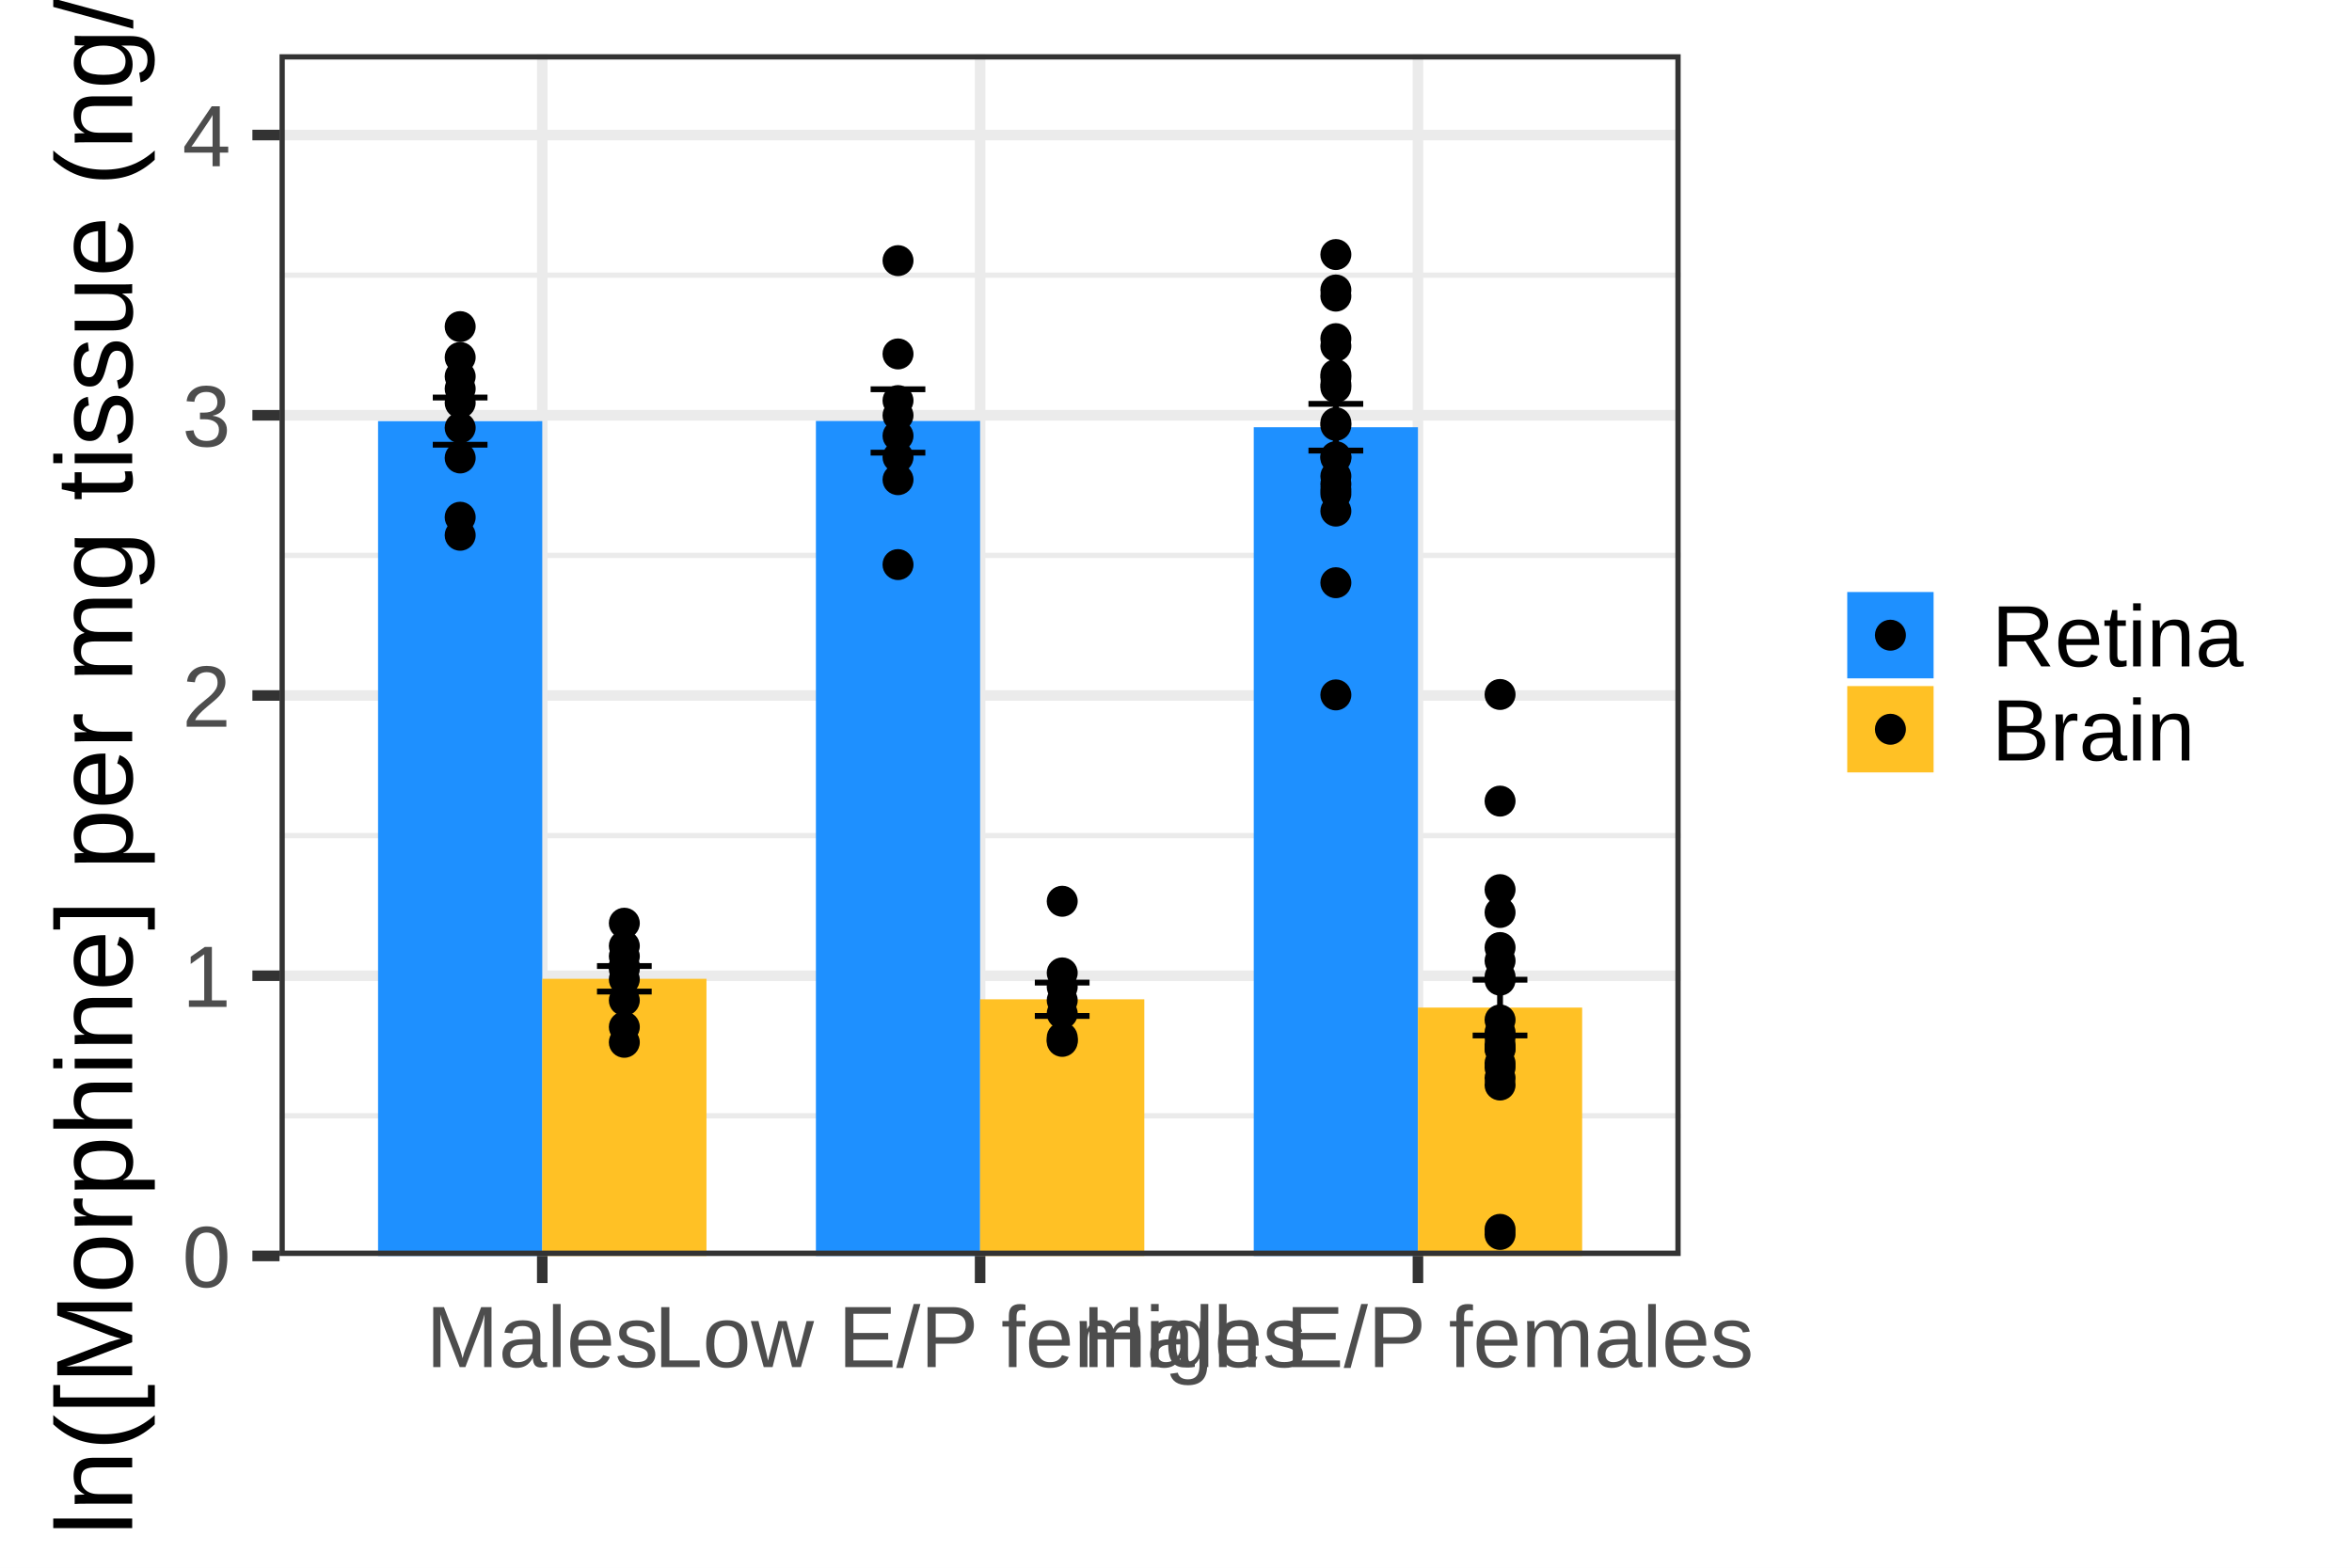
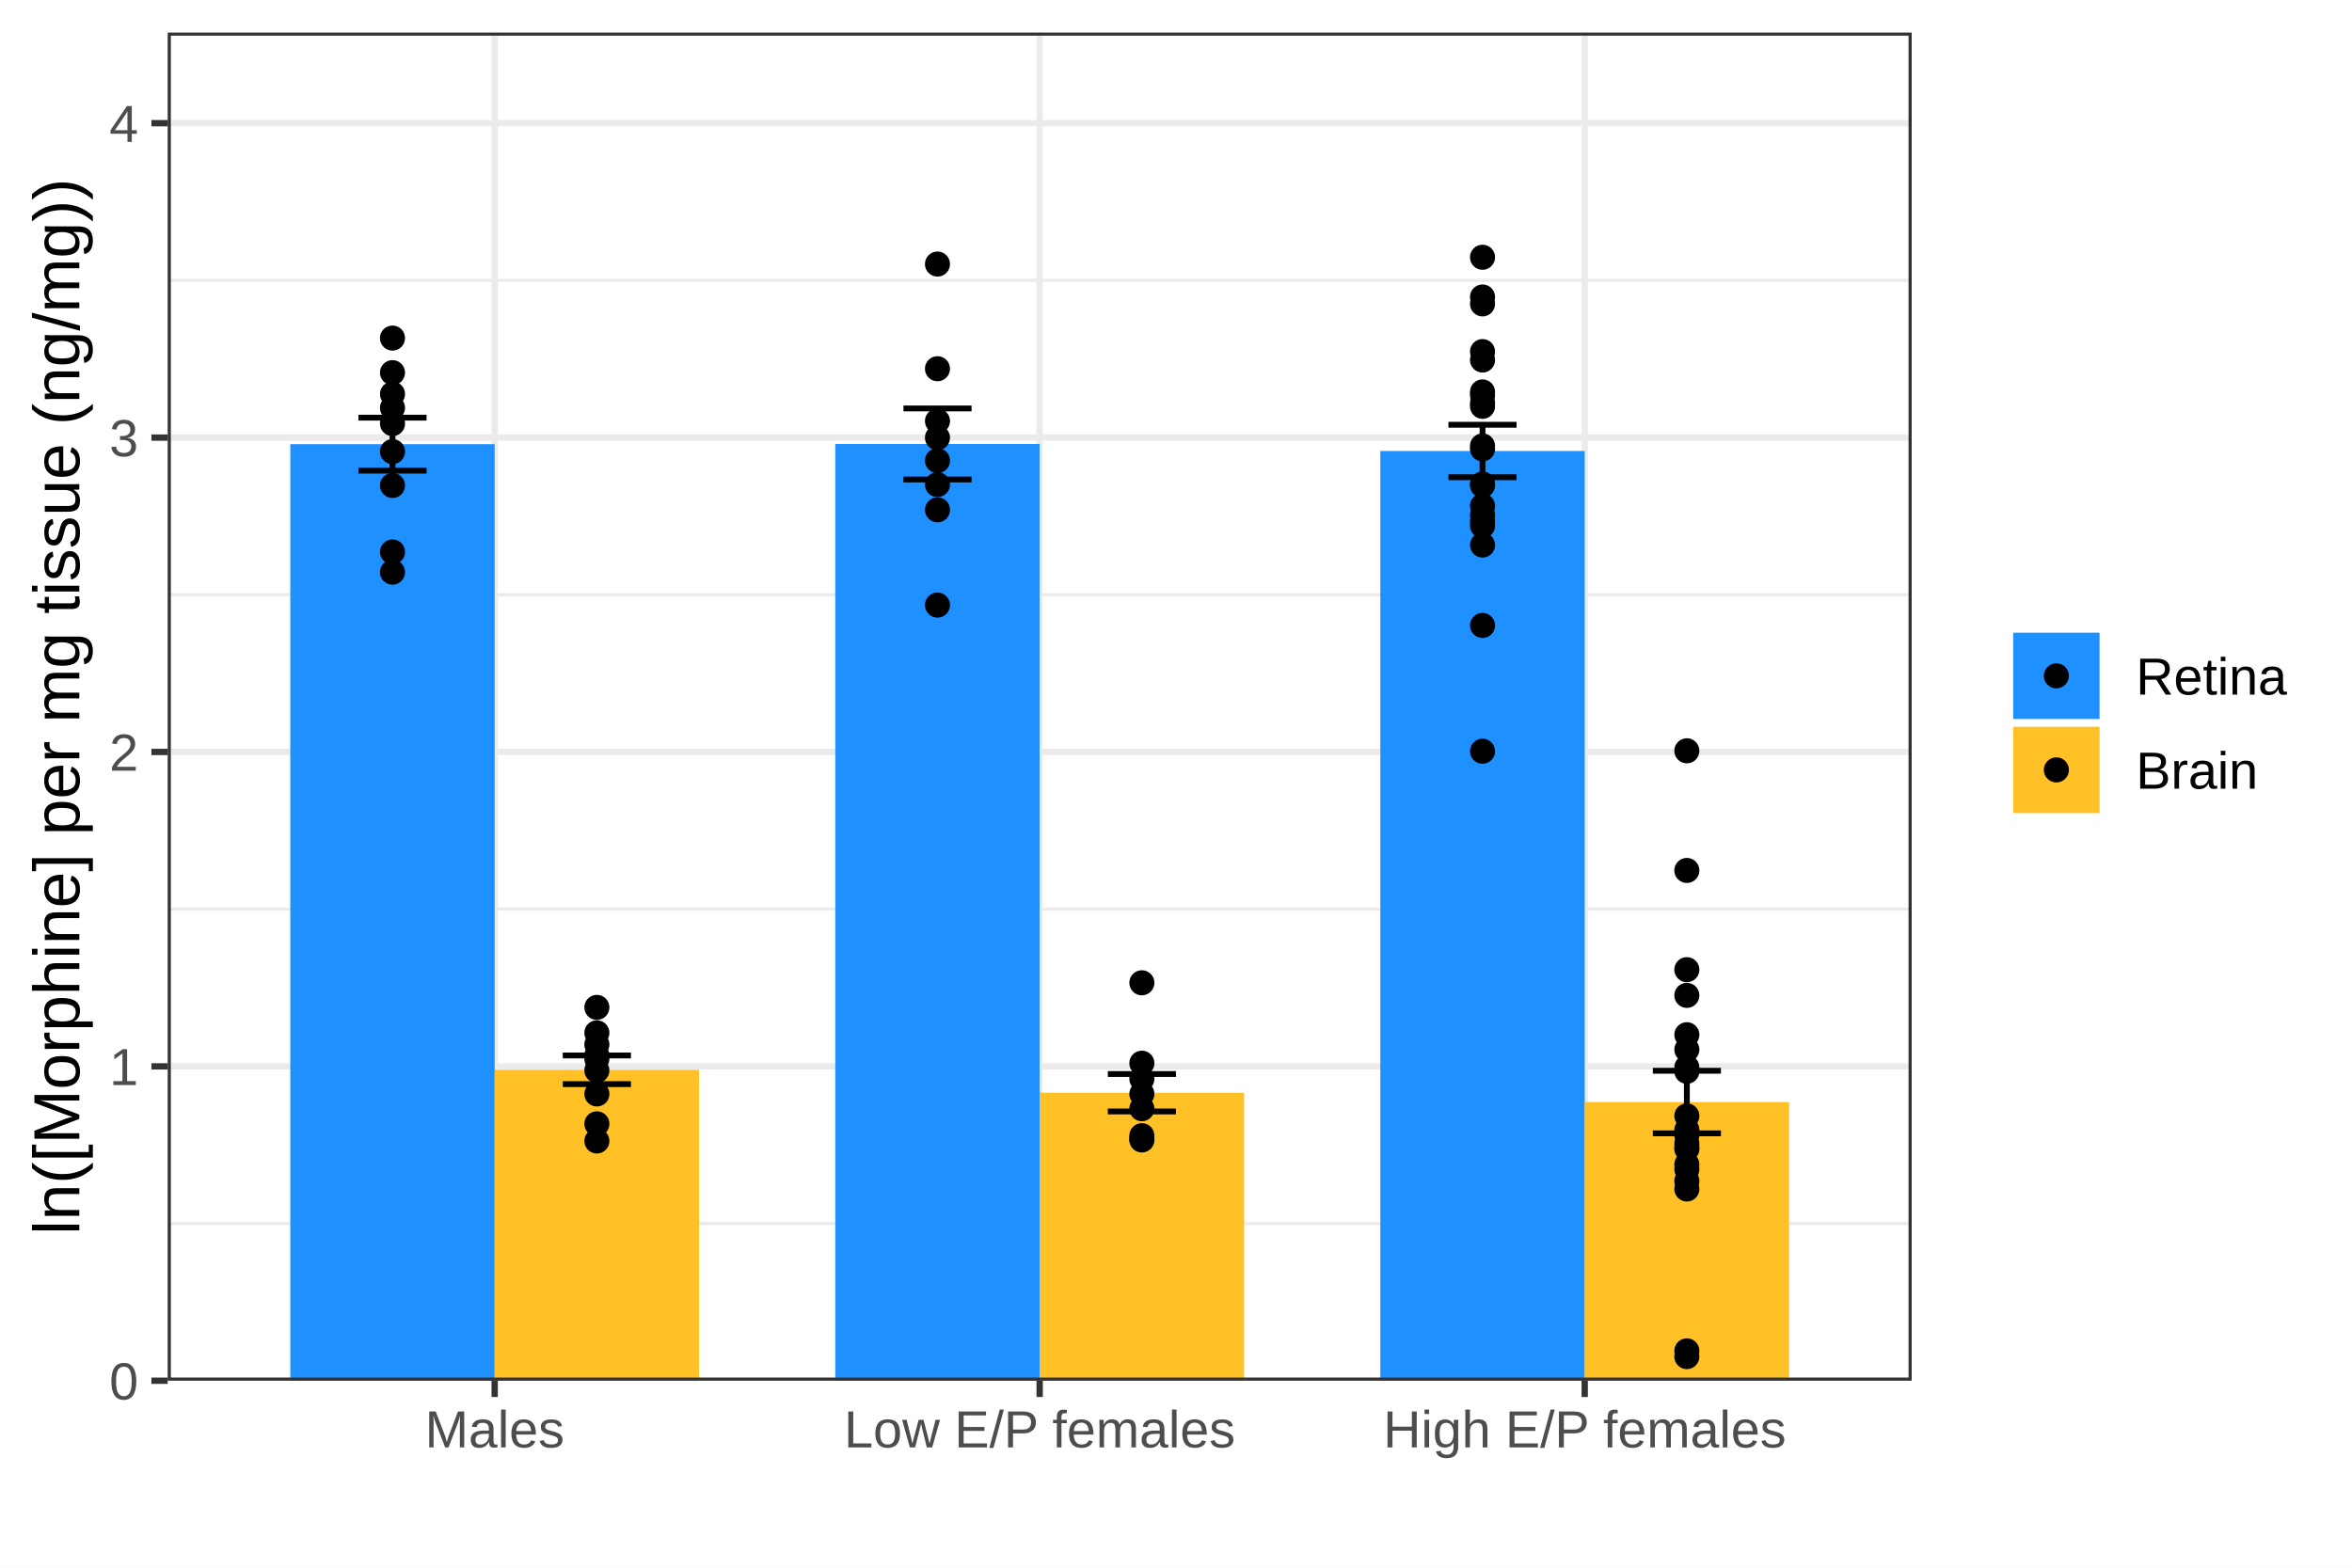
<svg xmlns="http://www.w3.org/2000/svg" class="svglite" width="432.00pt" height="288.00pt" viewBox="0 0 432.00 288.00">
  <defs>
    <style type="text/css">
    .svglite line, .svglite polyline, .svglite polygon, .svglite path, .svglite rect, .svglite circle {
      fill: none;
      stroke: #000000;
      stroke-linecap: round;
      stroke-linejoin: round;
      stroke-miterlimit: 10.00;
    }
  </style>
  </defs>
  <rect width="100%" height="100%" style="stroke: none; fill: #FFFFFF;" />
  <defs>
    <clipPath id="cpMC4wMHw0MzIuMDB8MC4wMHwyODguMDA=">
      <rect x="0.00" y="0.00" width="432.00" height="288.00" />
    </clipPath>
  </defs>
  <g clip-path="url(#cpMC4wMHw0MzIuMDB8MC4wMHwyODguMDA=)">
-     <rect x="0.00" y="0.00" width="432.00" height="288.00" style="stroke-width: 1.94; stroke: #FFFFFF; fill: #FFFFFF;" />
+     <rect x="0" y="0.00" width="432.00" height="288.00" style="stroke-width: 1.16; stroke: #FFFFFF; fill: #FFFFFF;" />
  </g>
  <defs>
-     <clipPath id="cpNTEuMzR8MzA4LjY5fDkuOTZ8MjMwLjcz">
-       <rect x="51.34" y="9.96" width="257.35" height="220.77" />
+     <clipPath id="cpMzAuODB8MzUxLjEzfDUuOTh8MjUzLjY1">
+       <rect x="30.80" y="5.98" width="320.33" height="247.67" />
    </clipPath>
  </defs>
-   <g clip-path="url(#cpNTEuMzR8MzA4LjY5fDkuOTZ8MjMwLjcz)">
-     <rect x="51.34" y="9.96" width="257.35" height="220.77" style="stroke-width: 1.94; stroke: none; fill: #FFFFFF;" />
-     <polyline points="51.34,204.99 308.69,204.99 " style="stroke-width: 0.97; stroke: #EBEBEB; stroke-linecap: butt;" />
-     <polyline points="51.34,153.51 308.69,153.51 " style="stroke-width: 0.97; stroke: #EBEBEB; stroke-linecap: butt;" />
-     <polyline points="51.34,102.03 308.69,102.03 " style="stroke-width: 0.97; stroke: #EBEBEB; stroke-linecap: butt;" />
-     <polyline points="51.34,50.55 308.69,50.55 " style="stroke-width: 0.97; stroke: #EBEBEB; stroke-linecap: butt;" />
-     <polyline points="51.34,230.73 308.69,230.73 " style="stroke-width: 1.94; stroke: #EBEBEB; stroke-linecap: butt;" />
-     <polyline points="51.34,179.25 308.69,179.25 " style="stroke-width: 1.94; stroke: #EBEBEB; stroke-linecap: butt;" />
-     <polyline points="51.34,127.77 308.69,127.77 " style="stroke-width: 1.94; stroke: #EBEBEB; stroke-linecap: butt;" />
-     <polyline points="51.34,76.29 308.69,76.29 " style="stroke-width: 1.94; stroke: #EBEBEB; stroke-linecap: butt;" />
-     <polyline points="51.34,24.81 308.69,24.81 " style="stroke-width: 1.94; stroke: #EBEBEB; stroke-linecap: butt;" />
-     <polyline points="99.60,230.73 99.60,9.96 " style="stroke-width: 1.94; stroke: #EBEBEB; stroke-linecap: butt;" />
-     <polyline points="180.02,230.73 180.02,9.96 " style="stroke-width: 1.94; stroke: #EBEBEB; stroke-linecap: butt;" />
-     <polyline points="260.44,230.73 260.44,9.96 " style="stroke-width: 1.94; stroke: #EBEBEB; stroke-linecap: butt;" />
-     <rect x="69.44" y="77.37" width="30.16" height="153.37" style="stroke-width: 1.07; stroke: none; stroke-linecap: square; stroke-linejoin: miter; fill: #1E90FF;" />
-     <rect x="149.86" y="77.33" width="30.16" height="153.40" style="stroke-width: 1.07; stroke: none; stroke-linecap: square; stroke-linejoin: miter; fill: #1E90FF;" />
-     <rect x="230.28" y="78.48" width="30.16" height="152.25" style="stroke-width: 1.07; stroke: none; stroke-linecap: square; stroke-linejoin: miter; fill: #1E90FF;" />
-     <rect x="99.60" y="179.82" width="30.16" height="50.92" style="stroke-width: 1.07; stroke: none; stroke-linecap: square; stroke-linejoin: miter; fill: #FFC125;" />
-     <rect x="180.02" y="183.58" width="30.16" height="47.16" style="stroke-width: 1.07; stroke: none; stroke-linecap: square; stroke-linejoin: miter; fill: #FFC125;" />
-     <rect x="260.44" y="185.10" width="30.16" height="45.63" style="stroke-width: 1.07; stroke: none; stroke-linecap: square; stroke-linejoin: miter; fill: #FFC125;" />
-     <polyline points="79.49,73.03 89.54,73.03 " style="stroke-width: 1.07; stroke-linecap: butt;" />
-     <polyline points="84.52,73.03 84.52,81.70 " style="stroke-width: 1.07; stroke-linecap: butt;" />
-     <polyline points="79.49,81.70 89.54,81.70 " style="stroke-width: 1.07; stroke-linecap: butt;" />
-     <polyline points="159.91,71.51 169.96,71.51 " style="stroke-width: 1.07; stroke-linecap: butt;" />
-     <polyline points="164.94,71.51 164.94,83.16 " style="stroke-width: 1.07; stroke-linecap: butt;" />
-     <polyline points="159.91,83.16 169.96,83.16 " style="stroke-width: 1.07; stroke-linecap: butt;" />
-     <polyline points="240.33,74.19 250.39,74.19 " style="stroke-width: 1.07; stroke-linecap: butt;" />
-     <polyline points="245.36,74.19 245.36,82.78 " style="stroke-width: 1.07; stroke-linecap: butt;" />
-     <polyline points="240.33,82.78 250.39,82.78 " style="stroke-width: 1.07; stroke-linecap: butt;" />
-     <polyline points="109.65,177.47 119.70,177.47 " style="stroke-width: 1.07; stroke-linecap: butt;" />
-     <polyline points="114.67,177.47 114.67,182.16 " style="stroke-width: 1.07; stroke-linecap: butt;" />
-     <polyline points="109.65,182.16 119.70,182.16 " style="stroke-width: 1.07; stroke-linecap: butt;" />
-     <polyline points="190.07,180.51 200.12,180.51 " style="stroke-width: 1.07; stroke-linecap: butt;" />
-     <polyline points="195.10,180.51 195.10,186.64 " style="stroke-width: 1.07; stroke-linecap: butt;" />
-     <polyline points="190.07,186.64 200.12,186.64 " style="stroke-width: 1.07; stroke-linecap: butt;" />
-     <polyline points="270.49,179.98 280.54,179.98 " style="stroke-width: 1.07; stroke-linecap: butt;" />
-     <polyline points="275.52,179.98 275.52,190.23 " style="stroke-width: 1.07; stroke-linecap: butt;" />
-     <polyline points="270.49,190.23 280.54,190.23 " style="stroke-width: 1.07; stroke-linecap: butt;" />
-     <circle cx="114.67" cy="177.44" r="2.49" style="stroke-width: 0.71; fill: #000000;" />
-     <circle cx="114.67" cy="191.48" r="2.49" style="stroke-width: 0.71; fill: #000000;" />
-     <circle cx="114.67" cy="179.92" r="2.49" style="stroke-width: 0.71; fill: #000000;" />
-     <circle cx="114.67" cy="169.60" r="2.49" style="stroke-width: 0.71; fill: #000000;" />
-     <circle cx="114.67" cy="178.02" r="2.49" style="stroke-width: 0.71; fill: #000000;" />
-     <circle cx="114.67" cy="183.78" r="2.49" style="stroke-width: 0.71; fill: #000000;" />
-     <circle cx="114.67" cy="175.67" r="2.49" style="stroke-width: 0.71; fill: #000000;" />
-     <circle cx="114.67" cy="173.77" r="2.49" style="stroke-width: 0.71; fill: #000000;" />
-     <circle cx="114.67" cy="188.66" r="2.49" style="stroke-width: 0.71; fill: #000000;" />
-     <circle cx="275.52" cy="191.90" r="2.49" style="stroke-width: 0.71; fill: #000000;" />
-     <circle cx="195.10" cy="191.12" r="2.49" style="stroke-width: 0.71; fill: #000000;" />
-     <circle cx="275.52" cy="225.84" r="2.49" style="stroke-width: 0.71; fill: #000000;" />
-     <circle cx="195.10" cy="181.30" r="2.49" style="stroke-width: 0.71; fill: #000000;" />
-     <circle cx="275.52" cy="187.37" r="2.49" style="stroke-width: 0.71; fill: #000000;" />
-     <circle cx="195.10" cy="191.31" r="2.49" style="stroke-width: 0.71; fill: #000000;" />
-     <circle cx="275.52" cy="147.17" r="2.49" style="stroke-width: 0.71; fill: #000000;" />
-     <circle cx="275.52" cy="196.11" r="2.49" style="stroke-width: 0.71; fill: #000000;" />
-     <circle cx="275.52" cy="127.58" r="2.49" style="stroke-width: 0.71; fill: #000000;" />
-     <circle cx="275.52" cy="199.33" r="2.49" style="stroke-width: 0.71; fill: #000000;" />
-     <circle cx="275.52" cy="190.50" r="2.49" style="stroke-width: 0.71; fill: #000000;" />
-     <circle cx="275.52" cy="198.04" r="2.49" style="stroke-width: 0.71; fill: #000000;" />
-     <circle cx="275.52" cy="180.06" r="2.49" style="stroke-width: 0.71; fill: #000000;" />
-     <circle cx="275.52" cy="226.78" r="2.49" style="stroke-width: 0.71; fill: #000000;" />
-     <circle cx="275.52" cy="163.43" r="2.49" style="stroke-width: 0.71; fill: #000000;" />
-     <circle cx="275.52" cy="176.51" r="2.49" style="stroke-width: 0.71; fill: #000000;" />
-     <circle cx="275.52" cy="195.31" r="2.49" style="stroke-width: 0.71; fill: #000000;" />
-     <circle cx="275.52" cy="167.63" r="2.49" style="stroke-width: 0.71; fill: #000000;" />
-     <circle cx="275.52" cy="179.42" r="2.49" style="stroke-width: 0.71; fill: #000000;" />
-     <circle cx="275.52" cy="189.66" r="2.49" style="stroke-width: 0.71; fill: #000000;" />
-     <circle cx="195.10" cy="186.19" r="2.49" style="stroke-width: 0.71; fill: #000000;" />
-     <circle cx="195.10" cy="165.57" r="2.49" style="stroke-width: 0.71; fill: #000000;" />
-     <circle cx="195.10" cy="190.61" r="2.49" style="stroke-width: 0.71; fill: #000000;" />
-     <circle cx="275.52" cy="192.77" r="2.49" style="stroke-width: 0.71; fill: #000000;" />
-     <circle cx="275.52" cy="174.07" r="2.49" style="stroke-width: 0.71; fill: #000000;" />
-     <circle cx="195.10" cy="178.73" r="2.49" style="stroke-width: 0.71; fill: #000000;" />
-     <circle cx="195.10" cy="183.77" r="2.49" style="stroke-width: 0.71; fill: #000000;" />
-     <circle cx="275.52" cy="192.55" r="2.49" style="stroke-width: 0.71; fill: #000000;" />
-     <circle cx="84.52" cy="60.00" r="2.49" style="stroke-width: 0.71; fill: #000000;" />
-     <circle cx="84.52" cy="84.13" r="2.49" style="stroke-width: 0.71; fill: #000000;" />
-     <circle cx="84.52" cy="65.66" r="2.49" style="stroke-width: 0.71; fill: #000000;" />
-     <circle cx="84.52" cy="71.42" r="2.49" style="stroke-width: 0.71; fill: #000000;" />
-     <circle cx="84.52" cy="69.16" r="2.49" style="stroke-width: 0.71; fill: #000000;" />
-     <circle cx="84.52" cy="95.02" r="2.49" style="stroke-width: 0.71; fill: #000000;" />
-     <circle cx="84.52" cy="78.59" r="2.49" style="stroke-width: 0.71; fill: #000000;" />
-     <circle cx="84.52" cy="74.00" r="2.49" style="stroke-width: 0.71; fill: #000000;" />
-     <circle cx="84.52" cy="98.33" r="2.49" style="stroke-width: 0.71; fill: #000000;" />
-     <circle cx="245.36" cy="87.48" r="2.49" style="stroke-width: 0.71; fill: #000000;" />
-     <circle cx="164.94" cy="103.72" r="2.49" style="stroke-width: 0.71; fill: #000000;" />
-     <circle cx="245.36" cy="127.66" r="2.49" style="stroke-width: 0.71; fill: #000000;" />
-     <circle cx="164.94" cy="83.99" r="2.49" style="stroke-width: 0.71; fill: #000000;" />
-     <circle cx="245.36" cy="93.89" r="2.49" style="stroke-width: 0.71; fill: #000000;" />
-     <circle cx="164.94" cy="88.12" r="2.49" style="stroke-width: 0.71; fill: #000000;" />
-     <circle cx="245.36" cy="78.14" r="2.49" style="stroke-width: 0.71; fill: #000000;" />
-     <circle cx="245.36" cy="88.93" r="2.49" style="stroke-width: 0.71; fill: #000000;" />
-     <circle cx="245.36" cy="62.21" r="2.49" style="stroke-width: 0.71; fill: #000000;" />
-     <circle cx="245.36" cy="68.81" r="2.49" style="stroke-width: 0.71; fill: #000000;" />
-     <circle cx="245.36" cy="63.59" r="2.49" style="stroke-width: 0.71; fill: #000000;" />
-     <circle cx="245.36" cy="77.65" r="2.49" style="stroke-width: 0.71; fill: #000000;" />
-     <circle cx="245.36" cy="83.89" r="2.49" style="stroke-width: 0.71; fill: #000000;" />
-     <circle cx="245.36" cy="107.05" r="2.49" style="stroke-width: 0.71; fill: #000000;" />
-     <circle cx="245.36" cy="53.27" r="2.49" style="stroke-width: 0.71; fill: #000000;" />
-     <circle cx="245.36" cy="71.17" r="2.49" style="stroke-width: 0.71; fill: #000000;" />
-     <circle cx="245.36" cy="90.73" r="2.49" style="stroke-width: 0.71; fill: #000000;" />
-     <circle cx="245.36" cy="69.36" r="2.49" style="stroke-width: 0.71; fill: #000000;" />
-     <circle cx="245.36" cy="84.11" r="2.49" style="stroke-width: 0.71; fill: #000000;" />
-     <circle cx="245.36" cy="89.98" r="2.49" style="stroke-width: 0.71; fill: #000000;" />
-     <circle cx="164.94" cy="80.06" r="2.49" style="stroke-width: 0.71; fill: #000000;" />
-     <circle cx="164.94" cy="47.88" r="2.49" style="stroke-width: 0.71; fill: #000000;" />
-     <circle cx="164.94" cy="73.59" r="2.49" style="stroke-width: 0.71; fill: #000000;" />
-     <circle cx="245.36" cy="70.62" r="2.49" style="stroke-width: 0.71; fill: #000000;" />
-     <circle cx="245.36" cy="46.76" r="2.49" style="stroke-width: 0.71; fill: #000000;" />
-     <circle cx="164.94" cy="65.02" r="2.49" style="stroke-width: 0.71; fill: #000000;" />
-     <circle cx="164.94" cy="76.31" r="2.49" style="stroke-width: 0.71; fill: #000000;" />
-     <circle cx="245.36" cy="54.40" r="2.49" style="stroke-width: 0.71; fill: #000000;" />
-     <rect x="51.34" y="9.96" width="257.35" height="220.77" style="stroke-width: 1.94; stroke: #333333;" />
+   <g clip-path="url(#cpMzAuODB8MzUxLjEzfDUuOTh8MjUzLjY1)">
+     <rect x="30.80" y="5.98" width="320.33" height="247.67" style="stroke-width: 1.16; stroke: none; fill: #FFFFFF;" />
+     <polyline points="30.80,224.77 351.13,224.77 " style="stroke-width: 0.58; stroke: #EBEBEB; stroke-linecap: butt;" />
+     <polyline points="30.80,167.02 351.13,167.02 " style="stroke-width: 0.58; stroke: #EBEBEB; stroke-linecap: butt;" />
+     <polyline points="30.80,109.26 351.13,109.26 " style="stroke-width: 0.58; stroke: #EBEBEB; stroke-linecap: butt;" />
+     <polyline points="30.80,51.51 351.13,51.51 " style="stroke-width: 0.58; stroke: #EBEBEB; stroke-linecap: butt;" />
+     <polyline points="30.80,253.65 351.13,253.65 " style="stroke-width: 1.16; stroke: #EBEBEB; stroke-linecap: butt;" />
+     <polyline points="30.80,195.90 351.13,195.90 " style="stroke-width: 1.16; stroke: #EBEBEB; stroke-linecap: butt;" />
+     <polyline points="30.80,138.14 351.13,138.14 " style="stroke-width: 1.16; stroke: #EBEBEB; stroke-linecap: butt;" />
+     <polyline points="30.80,80.39 351.13,80.39 " style="stroke-width: 1.16; stroke: #EBEBEB; stroke-linecap: butt;" />
+     <polyline points="30.80,22.63 351.13,22.63 " style="stroke-width: 1.16; stroke: #EBEBEB; stroke-linecap: butt;" />
+     <polyline points="90.86,253.65 90.86,5.98 " style="stroke-width: 1.16; stroke: #EBEBEB; stroke-linecap: butt;" />
+     <polyline points="190.96,253.65 190.96,5.98 " style="stroke-width: 1.16; stroke: #EBEBEB; stroke-linecap: butt;" />
+     <polyline points="291.07,253.65 291.07,5.98 " style="stroke-width: 1.16; stroke: #EBEBEB; stroke-linecap: butt;" />
+     <rect x="53.32" y="81.60" width="37.54" height="172.06" style="stroke-width: 1.07; stroke: none; stroke-linecap: square; stroke-linejoin: miter; fill: #1E90FF;" />
+     <rect x="153.42" y="81.56" width="37.54" height="172.09" style="stroke-width: 1.07; stroke: none; stroke-linecap: square; stroke-linejoin: miter; fill: #1E90FF;" />
+     <rect x="253.53" y="82.85" width="37.54" height="170.80" style="stroke-width: 1.07; stroke: none; stroke-linecap: square; stroke-linejoin: miter; fill: #1E90FF;" />
+     <rect x="90.86" y="196.53" width="37.54" height="57.12" style="stroke-width: 1.07; stroke: none; stroke-linecap: square; stroke-linejoin: miter; fill: #FFC125;" />
+     <rect x="190.96" y="200.75" width="37.54" height="52.90" style="stroke-width: 1.07; stroke: none; stroke-linecap: square; stroke-linejoin: miter; fill: #FFC125;" />
+     <rect x="291.07" y="202.46" width="37.54" height="51.19" style="stroke-width: 1.07; stroke: none; stroke-linecap: square; stroke-linejoin: miter; fill: #FFC125;" />
+     <polyline points="65.83,76.73 78.35,76.73 " style="stroke-width: 1.07; stroke-linecap: butt;" />
+     <polyline points="72.09,76.73 72.09,86.46 " style="stroke-width: 1.07; stroke-linecap: butt;" />
+     <polyline points="65.83,86.46 78.35,86.46 " style="stroke-width: 1.07; stroke-linecap: butt;" />
+     <polyline points="165.94,75.03 178.45,75.03 " style="stroke-width: 1.07; stroke-linecap: butt;" />
+     <polyline points="172.19,75.03 172.19,88.09 " style="stroke-width: 1.07; stroke-linecap: butt;" />
+     <polyline points="165.94,88.09 178.45,88.09 " style="stroke-width: 1.07; stroke-linecap: butt;" />
+     <polyline points="266.04,78.03 278.55,78.03 " style="stroke-width: 1.07; stroke-linecap: butt;" />
+     <polyline points="272.30,78.03 272.30,87.67 " style="stroke-width: 1.07; stroke-linecap: butt;" />
+     <polyline points="266.04,87.67 278.55,87.67 " style="stroke-width: 1.07; stroke-linecap: butt;" />
+     <polyline points="103.37,193.90 115.89,193.90 " style="stroke-width: 1.07; stroke-linecap: butt;" />
+     <polyline points="109.63,193.90 109.63,199.16 " style="stroke-width: 1.07; stroke-linecap: butt;" />
+     <polyline points="103.37,199.16 115.89,199.16 " style="stroke-width: 1.07; stroke-linecap: butt;" />
+     <polyline points="203.48,197.31 215.99,197.31 " style="stroke-width: 1.07; stroke-linecap: butt;" />
+     <polyline points="209.73,197.31 209.73,204.19 " style="stroke-width: 1.07; stroke-linecap: butt;" />
+     <polyline points="203.48,204.19 215.99,204.19 " style="stroke-width: 1.07; stroke-linecap: butt;" />
+     <polyline points="303.58,196.71 316.09,196.71 " style="stroke-width: 1.07; stroke-linecap: butt;" />
+     <polyline points="309.83,196.71 309.83,208.21 " style="stroke-width: 1.07; stroke-linecap: butt;" />
+     <polyline points="303.58,208.21 316.09,208.21 " style="stroke-width: 1.07; stroke-linecap: butt;" />
+     <circle cx="109.63" cy="193.87" r="1.95" style="stroke-width: 0.71; fill: #000000;" />
+     <circle cx="109.63" cy="209.61" r="1.95" style="stroke-width: 0.71; fill: #000000;" />
+     <circle cx="109.63" cy="196.65" r="1.95" style="stroke-width: 0.71; fill: #000000;" />
+     <circle cx="109.63" cy="185.07" r="1.95" style="stroke-width: 0.71; fill: #000000;" />
+     <circle cx="109.63" cy="194.52" r="1.95" style="stroke-width: 0.71; fill: #000000;" />
+     <circle cx="109.63" cy="200.97" r="1.95" style="stroke-width: 0.71; fill: #000000;" />
+     <circle cx="109.63" cy="191.88" r="1.95" style="stroke-width: 0.71; fill: #000000;" />
+     <circle cx="109.63" cy="189.74" r="1.95" style="stroke-width: 0.71; fill: #000000;" />
+     <circle cx="109.63" cy="206.46" r="1.95" style="stroke-width: 0.71; fill: #000000;" />
+     <circle cx="309.83" cy="210.08" r="1.95" style="stroke-width: 0.71; fill: #000000;" />
+     <circle cx="209.73" cy="209.21" r="1.95" style="stroke-width: 0.71; fill: #000000;" />
+     <circle cx="309.83" cy="248.17" r="1.95" style="stroke-width: 0.71; fill: #000000;" />
+     <circle cx="209.73" cy="198.19" r="1.95" style="stroke-width: 0.71; fill: #000000;" />
+     <circle cx="309.83" cy="205.00" r="1.95" style="stroke-width: 0.71; fill: #000000;" />
+     <circle cx="209.73" cy="209.42" r="1.95" style="stroke-width: 0.71; fill: #000000;" />
+     <circle cx="309.83" cy="159.91" r="1.95" style="stroke-width: 0.71; fill: #000000;" />
+     <circle cx="309.83" cy="214.81" r="1.95" style="stroke-width: 0.71; fill: #000000;" />
+     <circle cx="309.83" cy="137.93" r="1.95" style="stroke-width: 0.71; fill: #000000;" />
+     <circle cx="309.83" cy="218.43" r="1.95" style="stroke-width: 0.71; fill: #000000;" />
+     <circle cx="309.83" cy="208.51" r="1.95" style="stroke-width: 0.71; fill: #000000;" />
+     <circle cx="309.83" cy="216.97" r="1.95" style="stroke-width: 0.71; fill: #000000;" />
+     <circle cx="309.83" cy="196.81" r="1.95" style="stroke-width: 0.71; fill: #000000;" />
+     <circle cx="309.83" cy="249.22" r="1.95" style="stroke-width: 0.71; fill: #000000;" />
+     <circle cx="309.83" cy="178.14" r="1.95" style="stroke-width: 0.71; fill: #000000;" />
+     <circle cx="309.83" cy="192.82" r="1.95" style="stroke-width: 0.71; fill: #000000;" />
+     <circle cx="309.83" cy="213.92" r="1.95" style="stroke-width: 0.71; fill: #000000;" />
+     <circle cx="309.83" cy="182.86" r="1.95" style="stroke-width: 0.71; fill: #000000;" />
+     <circle cx="309.83" cy="196.09" r="1.95" style="stroke-width: 0.71; fill: #000000;" />
+     <circle cx="309.83" cy="207.58" r="1.95" style="stroke-width: 0.71; fill: #000000;" />
+     <circle cx="209.73" cy="203.68" r="1.95" style="stroke-width: 0.71; fill: #000000;" />
+     <circle cx="209.73" cy="180.55" r="1.95" style="stroke-width: 0.71; fill: #000000;" />
+     <circle cx="209.73" cy="208.64" r="1.95" style="stroke-width: 0.71; fill: #000000;" />
+     <circle cx="309.83" cy="211.06" r="1.95" style="stroke-width: 0.71; fill: #000000;" />
+     <circle cx="309.83" cy="190.09" r="1.95" style="stroke-width: 0.71; fill: #000000;" />
+     <circle cx="209.73" cy="195.32" r="1.95" style="stroke-width: 0.71; fill: #000000;" />
+     <circle cx="209.73" cy="200.97" r="1.95" style="stroke-width: 0.71; fill: #000000;" />
+     <circle cx="309.83" cy="210.82" r="1.95" style="stroke-width: 0.71; fill: #000000;" />
+     <circle cx="72.09" cy="62.11" r="1.95" style="stroke-width: 0.71; fill: #000000;" />
+     <circle cx="72.09" cy="89.19" r="1.95" style="stroke-width: 0.71; fill: #000000;" />
+     <circle cx="72.09" cy="68.46" r="1.95" style="stroke-width: 0.71; fill: #000000;" />
+     <circle cx="72.09" cy="74.92" r="1.95" style="stroke-width: 0.71; fill: #000000;" />
+     <circle cx="72.09" cy="72.39" r="1.95" style="stroke-width: 0.71; fill: #000000;" />
+     <circle cx="72.09" cy="101.40" r="1.95" style="stroke-width: 0.71; fill: #000000;" />
+     <circle cx="72.09" cy="82.96" r="1.95" style="stroke-width: 0.71; fill: #000000;" />
+     <circle cx="72.09" cy="77.82" r="1.95" style="stroke-width: 0.71; fill: #000000;" />
+     <circle cx="72.09" cy="105.11" r="1.95" style="stroke-width: 0.71; fill: #000000;" />
+     <circle cx="272.30" cy="92.94" r="1.95" style="stroke-width: 0.71; fill: #000000;" />
+     <circle cx="172.19" cy="111.16" r="1.95" style="stroke-width: 0.71; fill: #000000;" />
+     <circle cx="272.30" cy="138.01" r="1.95" style="stroke-width: 0.71; fill: #000000;" />
+     <circle cx="172.19" cy="89.02" r="1.95" style="stroke-width: 0.71; fill: #000000;" />
+     <circle cx="272.30" cy="100.13" r="1.95" style="stroke-width: 0.71; fill: #000000;" />
+     <circle cx="172.19" cy="93.66" r="1.95" style="stroke-width: 0.71; fill: #000000;" />
+     <circle cx="272.30" cy="82.47" r="1.95" style="stroke-width: 0.71; fill: #000000;" />
+     <circle cx="272.30" cy="94.57" r="1.95" style="stroke-width: 0.71; fill: #000000;" />
+     <circle cx="272.30" cy="64.59" r="1.95" style="stroke-width: 0.71; fill: #000000;" />
+     <circle cx="272.30" cy="72.00" r="1.95" style="stroke-width: 0.71; fill: #000000;" />
+     <circle cx="272.30" cy="66.14" r="1.95" style="stroke-width: 0.71; fill: #000000;" />
+     <circle cx="272.30" cy="81.92" r="1.95" style="stroke-width: 0.71; fill: #000000;" />
+     <circle cx="272.30" cy="88.91" r="1.95" style="stroke-width: 0.71; fill: #000000;" />
+     <circle cx="272.30" cy="114.90" r="1.95" style="stroke-width: 0.71; fill: #000000;" />
+     <circle cx="272.30" cy="54.56" r="1.95" style="stroke-width: 0.71; fill: #000000;" />
+     <circle cx="272.30" cy="74.65" r="1.95" style="stroke-width: 0.71; fill: #000000;" />
+     <circle cx="272.30" cy="96.59" r="1.95" style="stroke-width: 0.71; fill: #000000;" />
+     <circle cx="272.30" cy="72.61" r="1.95" style="stroke-width: 0.71; fill: #000000;" />
+     <circle cx="272.30" cy="89.16" r="1.95" style="stroke-width: 0.71; fill: #000000;" />
+     <circle cx="272.30" cy="95.75" r="1.95" style="stroke-width: 0.71; fill: #000000;" />
+     <circle cx="172.19" cy="84.62" r="1.95" style="stroke-width: 0.71; fill: #000000;" />
+     <circle cx="172.19" cy="48.51" r="1.95" style="stroke-width: 0.71; fill: #000000;" />
+     <circle cx="172.19" cy="77.35" r="1.95" style="stroke-width: 0.71; fill: #000000;" />
+     <circle cx="272.30" cy="74.02" r="1.95" style="stroke-width: 0.71; fill: #000000;" />
+     <circle cx="272.30" cy="47.26" r="1.95" style="stroke-width: 0.71; fill: #000000;" />
+     <circle cx="172.19" cy="67.74" r="1.95" style="stroke-width: 0.71; fill: #000000;" />
+     <circle cx="172.19" cy="80.41" r="1.95" style="stroke-width: 0.71; fill: #000000;" />
+     <circle cx="272.30" cy="55.83" r="1.95" style="stroke-width: 0.71; fill: #000000;" />
+     <rect x="30.80" y="5.98" width="320.33" height="247.67" style="stroke-width: 1.16; stroke: #333333;" />
  </g>
  <g clip-path="url(#cpMC4wMHw0MzIuMDB8MC4wMHwyODguMDA=)">
-     <text x="42.38" y="236.46" text-anchor="end" style="font-size: 16.00px; fill: #4D4D4D; font-family: Arial;" textLength="8.90px" lengthAdjust="spacingAndGlyphs">0</text>
-     <text x="42.38" y="184.98" text-anchor="end" style="font-size: 16.00px; fill: #4D4D4D; font-family: Arial;" textLength="8.90px" lengthAdjust="spacingAndGlyphs">1</text>
-     <text x="42.38" y="133.50" text-anchor="end" style="font-size: 16.00px; fill: #4D4D4D; font-family: Arial;" textLength="8.90px" lengthAdjust="spacingAndGlyphs">2</text>
-     <text x="42.38" y="82.02" text-anchor="end" style="font-size: 16.00px; fill: #4D4D4D; font-family: Arial;" textLength="8.90px" lengthAdjust="spacingAndGlyphs">3</text>
-     <text x="42.38" y="30.54" text-anchor="end" style="font-size: 16.00px; fill: #4D4D4D; font-family: Arial;" textLength="8.90px" lengthAdjust="spacingAndGlyphs">4</text>
-     <polyline points="46.36,230.73 51.34,230.73 " style="stroke-width: 1.94; stroke: #333333; stroke-linecap: butt;" />
-     <polyline points="46.36,179.25 51.34,179.25 " style="stroke-width: 1.94; stroke: #333333; stroke-linecap: butt;" />
-     <polyline points="46.36,127.77 51.34,127.77 " style="stroke-width: 1.94; stroke: #333333; stroke-linecap: butt;" />
-     <polyline points="46.36,76.29 51.34,76.29 " style="stroke-width: 1.94; stroke: #333333; stroke-linecap: butt;" />
-     <polyline points="46.36,24.81 51.34,24.81 " style="stroke-width: 1.94; stroke: #333333; stroke-linecap: butt;" />
-     <polyline points="99.60,235.71 99.60,230.73 " style="stroke-width: 1.94; stroke: #333333; stroke-linecap: butt;" />
-     <polyline points="180.02,235.71 180.02,230.73 " style="stroke-width: 1.94; stroke: #333333; stroke-linecap: butt;" />
-     <polyline points="260.44,235.71 260.44,230.73 " style="stroke-width: 1.94; stroke: #333333; stroke-linecap: butt;" />
-     <text x="99.60" y="251.15" text-anchor="middle" style="font-size: 16.00px; fill: #4D4D4D; font-family: Arial;" textLength="42.68px" lengthAdjust="spacingAndGlyphs">Males</text>
-     <text x="180.02" y="251.15" text-anchor="middle" style="font-size: 16.00px; fill: #4D4D4D; font-family: Arial;" textLength="119.76px" lengthAdjust="spacingAndGlyphs">Low E/P females</text>
-     <text x="260.44" y="251.15" text-anchor="middle" style="font-size: 16.00px; fill: #4D4D4D; font-family: Arial;" textLength="123.31px" lengthAdjust="spacingAndGlyphs">High E/P females</text>
-     <text transform="translate(24.28,120.35) rotate(-90)" text-anchor="middle" style="font-size: 20.00px; font-family: Arial;" textLength="323.47px" lengthAdjust="spacingAndGlyphs">ln([Morphine] per mg tissue (ng/mg))</text>
-     <rect x="328.62" y="88.12" width="93.42" height="64.45" style="stroke-width: 1.94; stroke: none; fill: #FFFFFF;" />
-     <rect x="338.58" y="108.05" width="17.28" height="17.28" style="stroke-width: 1.94; stroke: none; fill: #FFFFFF;" />
-     <rect x="339.29" y="108.76" width="15.86" height="15.86" style="stroke-width: 1.07; stroke: none; stroke-linecap: square; stroke-linejoin: miter; fill: #1E90FF;" />
-     <circle cx="347.22" cy="116.69" r="2.49" style="stroke-width: 0.71; fill: #000000;" />
-     <rect x="338.58" y="125.33" width="17.28" height="17.28" style="stroke-width: 1.94; stroke: none; fill: #FFFFFF;" />
-     <rect x="339.29" y="126.04" width="15.86" height="15.86" style="stroke-width: 1.07; stroke: none; stroke-linecap: square; stroke-linejoin: miter; fill: #FFC125;" />
-     <circle cx="347.22" cy="133.97" r="2.49" style="stroke-width: 0.71; fill: #000000;" />
-     <text x="365.82" y="122.42" style="font-size: 16.00px; font-family: Arial;" textLength="46.25px" lengthAdjust="spacingAndGlyphs">Retina</text>
-     <text x="365.82" y="139.70" style="font-size: 16.00px; font-family: Arial;" textLength="37.35px" lengthAdjust="spacingAndGlyphs">Brain</text>
+     <text x="25.42" y="257.09" text-anchor="end" style="font-size: 9.60px; fill: #4D4D4D; font-family: Arial;" textLength="5.34px" lengthAdjust="spacingAndGlyphs">0</text>
+     <text x="25.42" y="199.33" text-anchor="end" style="font-size: 9.60px; fill: #4D4D4D; font-family: Arial;" textLength="5.34px" lengthAdjust="spacingAndGlyphs">1</text>
+     <text x="25.42" y="141.58" text-anchor="end" style="font-size: 9.60px; fill: #4D4D4D; font-family: Arial;" textLength="5.34px" lengthAdjust="spacingAndGlyphs">2</text>
+     <text x="25.42" y="83.82" text-anchor="end" style="font-size: 9.60px; fill: #4D4D4D; font-family: Arial;" textLength="5.34px" lengthAdjust="spacingAndGlyphs">3</text>
+     <text x="25.42" y="26.07" text-anchor="end" style="font-size: 9.60px; fill: #4D4D4D; font-family: Arial;" textLength="5.34px" lengthAdjust="spacingAndGlyphs">4</text>
+     <polyline points="27.81,253.65 30.80,253.65 " style="stroke-width: 1.16; stroke: #333333; stroke-linecap: butt;" />
+     <polyline points="27.81,195.90 30.80,195.90 " style="stroke-width: 1.16; stroke: #333333; stroke-linecap: butt;" />
+     <polyline points="27.81,138.14 30.80,138.14 " style="stroke-width: 1.16; stroke: #333333; stroke-linecap: butt;" />
+     <polyline points="27.81,80.39 30.80,80.39 " style="stroke-width: 1.16; stroke: #333333; stroke-linecap: butt;" />
+     <polyline points="27.81,22.63 30.80,22.63 " style="stroke-width: 1.16; stroke: #333333; stroke-linecap: butt;" />
+     <polyline points="90.86,256.64 90.86,253.65 " style="stroke-width: 1.16; stroke: #333333; stroke-linecap: butt;" />
+     <polyline points="190.96,256.64 190.96,253.65 " style="stroke-width: 1.16; stroke: #333333; stroke-linecap: butt;" />
+     <polyline points="291.07,256.64 291.07,253.65 " style="stroke-width: 1.16; stroke: #333333; stroke-linecap: butt;" />
+     <text x="90.86" y="265.90" text-anchor="middle" style="font-size: 9.60px; fill: #4D4D4D; font-family: Arial;" textLength="25.59px" lengthAdjust="spacingAndGlyphs">Males</text>
+     <text x="190.96" y="265.90" text-anchor="middle" style="font-size: 9.60px; fill: #4D4D4D; font-family: Arial;" textLength="71.79px" lengthAdjust="spacingAndGlyphs">Low E/P females</text>
+     <text x="291.07" y="265.90" text-anchor="middle" style="font-size: 9.60px; fill: #4D4D4D; font-family: Arial;" textLength="73.92px" lengthAdjust="spacingAndGlyphs">High E/P females</text>
+     <text transform="translate(14.57,129.81) rotate(-90)" text-anchor="middle" style="font-size: 12.00px; font-family: Arial;" textLength="194.09px" lengthAdjust="spacingAndGlyphs">ln([Morphine] per mg tissue (ng/mg))</text>
+     <rect x="363.08" y="103.57" width="62.94" height="52.49" style="stroke-width: 1.16; stroke: none; fill: #FFFFFF;" />
+     <rect x="369.06" y="115.52" width="17.28" height="17.28" style="stroke-width: 1.16; stroke: none; fill: #FFFFFF;" />
+     <rect x="369.77" y="116.23" width="15.86" height="15.86" style="stroke-width: 1.07; stroke: none; stroke-linecap: square; stroke-linejoin: miter; fill: #1E90FF;" />
+     <circle cx="377.70" cy="124.16" r="1.95" style="stroke-width: 0.71; fill: #000000;" />
+     <rect x="369.06" y="132.80" width="17.28" height="17.28" style="stroke-width: 1.16; stroke: none; fill: #FFFFFF;" />
+     <rect x="369.77" y="133.51" width="15.86" height="15.86" style="stroke-width: 1.07; stroke: none; stroke-linecap: square; stroke-linejoin: miter; fill: #FFC125;" />
+     <circle cx="377.70" cy="141.44" r="1.95" style="stroke-width: 0.71; fill: #000000;" />
+     <text x="392.32" y="127.60" style="font-size: 9.60px; font-family: Arial;" textLength="27.73px" lengthAdjust="spacingAndGlyphs">Retina</text>
+     <text x="392.32" y="144.88" style="font-size: 9.60px; font-family: Arial;" textLength="22.39px" lengthAdjust="spacingAndGlyphs">Brain</text>
  </g>
</svg>
